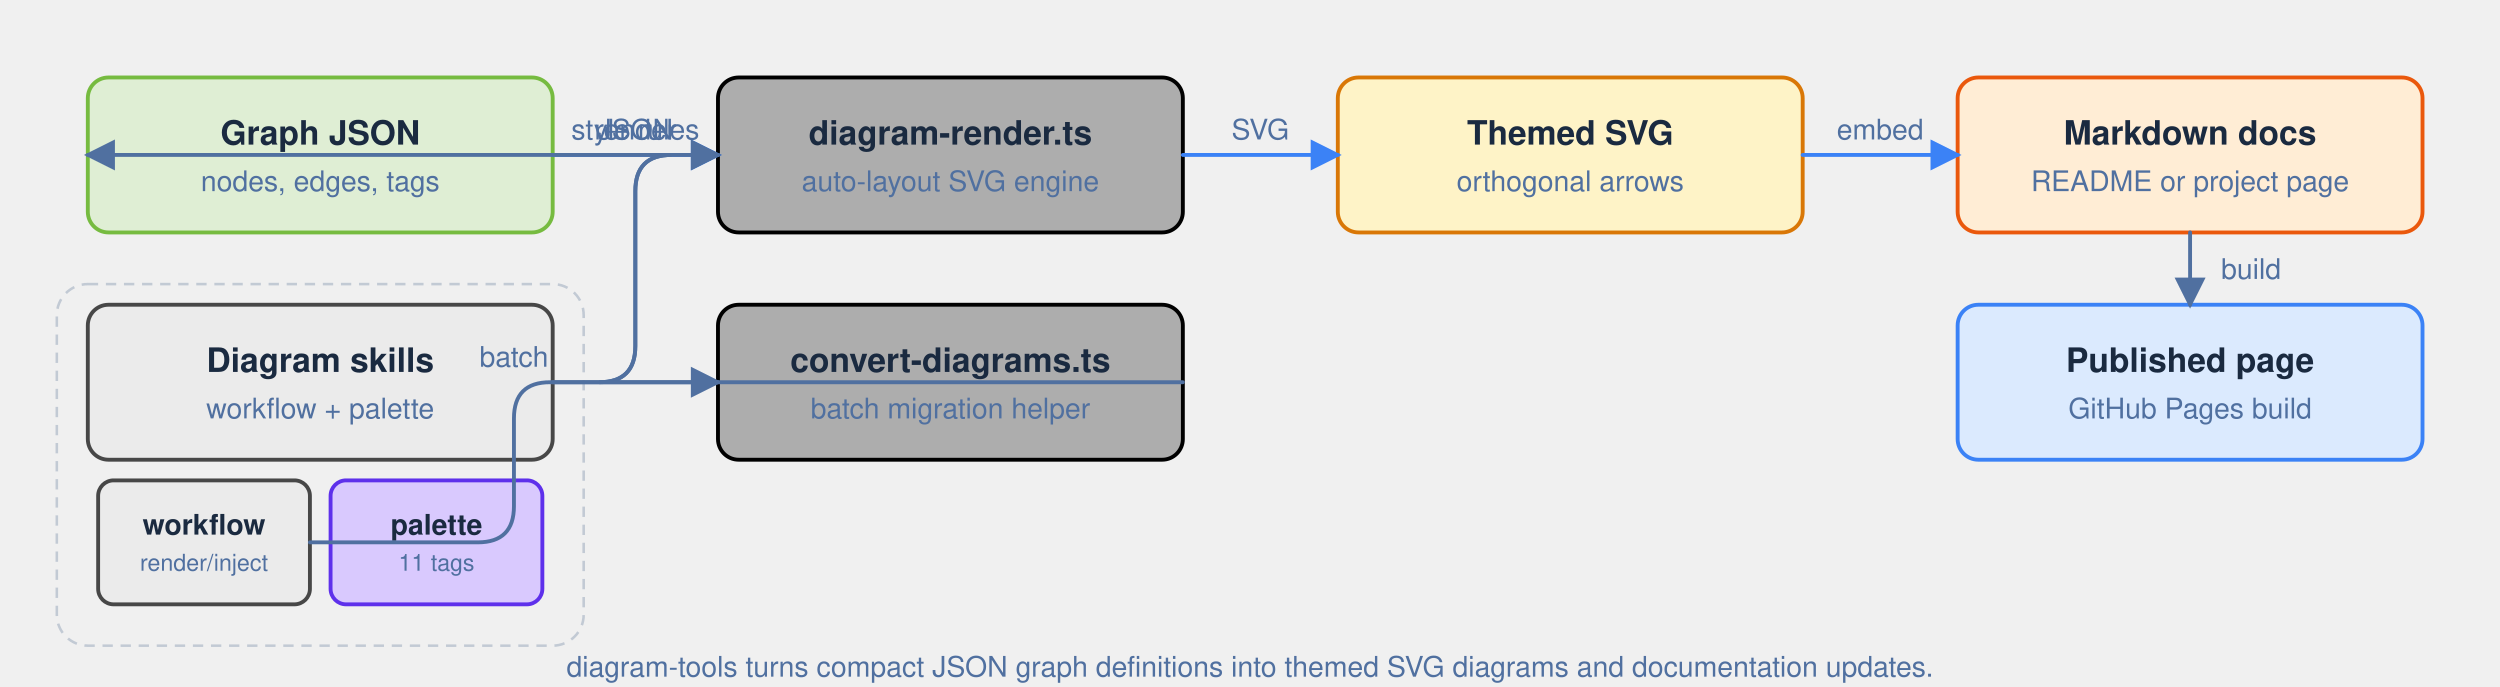
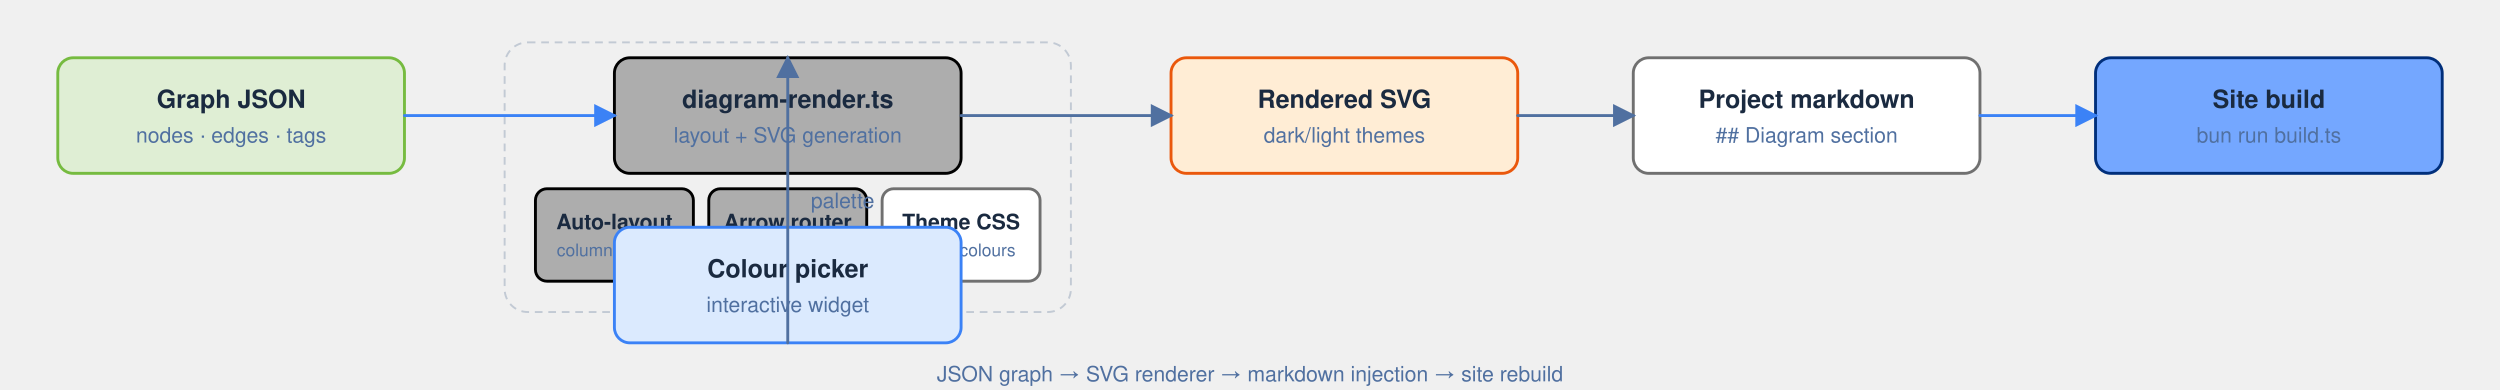
- <svg xmlns="http://www.w3.org/2000/svg" viewBox="0 0 968 266">
+ <svg xmlns="http://www.w3.org/2000/svg" viewBox="0 0 1298 202">
  <style>
    /* Default: light mode (for rsvg-convert and non-media-query agents) */
    .bg { fill: transparent; }
    .box { fill: #ffffff; stroke: #707070; stroke-width: 1.5; }
    .box-accent { fill: #dbeafe; stroke: #3b82f6; stroke-width: 1.5; }
    .box-green { fill: #74a7ff; stroke: #012f7b; stroke-width: 1.5; }
    .box-warm { fill: #fef3c7; stroke: #d97706; stroke-width: 1.5; }
    .box-purple { fill: #adadad; stroke: #000000; stroke-width: 1.5; }
    .box-teal { fill: #ebebeb; stroke: #474747; stroke-width: 1.5; }
    .box-slate { fill: #a7c6ff; stroke: #0042a9; stroke-width: 1.5; }
    .box-indigo { fill: #dfeed4; stroke: #4e7a27; stroke-width: 1.5; }
    .box-rose { fill: #dfeed4; stroke: #76bb40; stroke-width: 1.5; }
    .box-orange { fill: #ffedd5; stroke: #ea580c; stroke-width: 1.5; }
    .box-cyan { fill: #d9c9fe; stroke: #5e30eb; stroke-width: 1.5; }
    .label { fill: #1a2a40; }
    .sub { fill: #5070a0; }
    text { font-family: -apple-system, "Segoe UI", Helvetica, sans-serif; }
    .label { font-size: 13px; font-weight: 600; }
    .sub { font-size: 11px; }
    @media (prefers-color-scheme: dark) {
      .bg { fill: transparent; }
      .box { fill: #1a1e2a; stroke: #505050; }
      .box-accent { fill: #0d1e38; stroke: #2b5cb0; }
      .box-green { fill: #0a1a3a; stroke: #4a80d0; }
      .box-warm { fill: #221a10; stroke: #a06020; }
      .box-purple { fill: #222222; stroke: #666666; }
      .box-teal { fill: #1e1e1e; stroke: #666666; }
      .box-slate { fill: #0d1a38; stroke: #4a7ad0; }
      .box-indigo { fill: #1a2810; stroke: #5a8a30; }
      .box-rose { fill: #1a2810; stroke: #5aaa30; }
      .box-orange { fill: #2a1a08; stroke: #f97316; }
      .box-cyan { fill: #1a1030; stroke: #7040d0; }
      .label { fill: #d0daf0; }
      .sub { fill: #5070a0; }
    }
  </style>
  <defs>
    <marker id="ah" markerWidth="8" markerHeight="8" refX="7" refY="4" orient="auto">
      <path d="M0,0 L8,4 L0,8z" fill="#5070a0" stroke="none" />
    </marker>
    <marker id="ahs" markerWidth="8" markerHeight="8" refX="7" refY="4" orient="auto">
      <path d="M0,0 L8,4 L0,8z" fill="#3b82f6" stroke="none" />
    </marker>
  </defs>
-   <rect width="968" height="266" class="bg" rx="8" />
-   <rect x="34" y="30" width="180" height="60" rx="8" class="box-rose" />
-   <text x="124" y="56" text-anchor="middle" class="label">Graph JSON</text>
-   <text x="124" y="74" text-anchor="middle" class="sub">nodes, edges, tags</text>
-   <rect x="22" y="110" width="204" height="140" rx="12" fill="none" stroke="#94a3b8" stroke-width="1" stroke-dasharray="4 3" opacity="0.5" />
-   <rect x="34" y="118" width="180" height="60" rx="8" class="box-teal" />
-   <text x="124" y="144" text-anchor="middle" class="label">Diagram skills</text>
-   <text x="124" y="162" text-anchor="middle" class="sub">workflow + palette</text>
-   <rect x="38" y="186" width="82" height="48" rx="6" class="box-teal" />
-   <text x="79" y="207" text-anchor="middle" class="label" style="font-size:11px">workflow</text>
-   <text x="79" y="221" text-anchor="middle" class="sub" style="font-size:9px">render/inject</text>
-   <rect x="128" y="186" width="82" height="48" rx="6" class="box-cyan" />
-   <text x="169" y="207" text-anchor="middle" class="label" style="font-size:11px">palette</text>
-   <text x="169" y="221" text-anchor="middle" class="sub" style="font-size:9px">11 tags</text>
-   <rect x="278" y="30" width="180" height="60" rx="8" class="box-purple" />
-   <text x="368" y="56" text-anchor="middle" class="label">diagram-render.ts</text>
-   <text x="368" y="74" text-anchor="middle" class="sub">auto-layout SVG engine</text>
-   <rect x="278" y="118" width="180" height="60" rx="8" class="box-purple" />
-   <text x="368" y="144" text-anchor="middle" class="label">convert-diagrams.ts</text>
-   <text x="368" y="162" text-anchor="middle" class="sub">batch migration helper</text>
-   <rect x="518" y="30" width="180" height="60" rx="8" class="box-warm" />
-   <text x="608" y="56" text-anchor="middle" class="label">Themed SVG</text>
-   <text x="608" y="74" text-anchor="middle" class="sub">orthogonal arrows</text>
-   <rect x="758" y="30" width="180" height="60" rx="8" class="box-orange" />
-   <text x="848" y="56" text-anchor="middle" class="label">Markdown docs</text>
-   <text x="848" y="74" text-anchor="middle" class="sub">README or project page</text>
-   <rect x="758" y="118" width="180" height="60" rx="8" class="box-accent" />
-   <text x="848" y="144" text-anchor="middle" class="label">Published page</text>
-   <text x="848" y="162" text-anchor="middle" class="sub">GitHub Pages build</text>
-   <path d="M214,60 L278,60" fill="none" stroke="#3b82f6" stroke-width="1.5" stroke-linecap="round" marker-end="url(#ahs)" />
-   <text x="246" y="54" text-anchor="middle" class="sub">render</text>
-   <path d="M214,148 L232,148 Q246,148 246,134 L246,74 Q246,60 260,60 L278,60" fill="none" stroke="#5070a0" stroke-width="1.5" stroke-linecap="round" marker-end="url(#ah)" />
-   <text x="246" y="54" text-anchor="middle" class="sub">style rules</text>
-   <path d="M120,210 L185,210 Q199,210 199,196 L199,162 Q199,148 213,148 L278,148" fill="none" stroke="#5070a0" stroke-width="1.5" stroke-linecap="round" marker-end="url(#ah)" />
-   <text x="199" y="142" text-anchor="middle" class="sub">batch</text>
-   <path d="M458,148 L232,148 Q246,148 246,134 L246,74 Q246,60 260,60 L34,60" fill="none" stroke="#5070a0" stroke-width="1.5" stroke-linecap="round" marker-end="url(#ah)" />
-   <text x="246" y="54" text-anchor="middle" class="sub">JSON</text>
-   <path d="M458,60 L518,60" fill="none" stroke="#3b82f6" stroke-width="1.5" stroke-linecap="round" marker-end="url(#ahs)" />
-   <text x="488" y="54" text-anchor="middle" class="sub">SVG</text>
-   <path d="M698,60 L758,60" fill="none" stroke="#3b82f6" stroke-width="1.5" stroke-linecap="round" marker-end="url(#ahs)" />
-   <text x="728" y="54" text-anchor="middle" class="sub">embed</text>
-   <path d="M848,90 L848,118" fill="none" stroke="#5070a0" stroke-width="1.5" stroke-linecap="round" marker-end="url(#ah)" />
-   <text x="860" y="108" class="sub">build</text>
-   <text x="484" y="262" text-anchor="middle" class="sub">diagram-tools turns compact JSON graph definitions into themed SVG diagrams and documentation updates.</text>
+   <rect width="1298" height="202" class="bg" rx="8" />
+   <rect x="30" y="30" width="180" height="60" rx="8" class="box-rose" />
+   <text x="120" y="56" text-anchor="middle" class="label">Graph JSON</text>
+   <text x="120" y="74" text-anchor="middle" class="sub">nodes · edges · tags</text>
+   <rect x="262" y="22" width="294" height="140" rx="12" fill="none" stroke="#94a3b8" stroke-width="1" stroke-dasharray="4 3" opacity="0.5" />
+   <rect x="319" y="30" width="180" height="60" rx="8" class="box-purple" />
+   <text x="409" y="56" text-anchor="middle" class="label">diagram-render.ts</text>
+   <text x="409" y="74" text-anchor="middle" class="sub">layout + SVG generation</text>
+   <rect x="278" y="98" width="82" height="48" rx="6" class="box-purple" />
+   <text x="319" y="119" text-anchor="middle" class="label" style="font-size:11px">Auto-layout</text>
+   <text x="319" y="133" text-anchor="middle" class="sub" style="font-size:9px">columns · rows</text>
+   <rect x="368" y="98" width="82" height="48" rx="6" class="box-purple" />
+   <text x="409" y="119" text-anchor="middle" class="label" style="font-size:11px">Arrow router</text>
+   <text x="409" y="133" text-anchor="middle" class="sub" style="font-size:9px">orthogonal r=14</text>
+   <rect x="458" y="98" width="82" height="48" rx="6" class="box" />
+   <text x="499" y="119" text-anchor="middle" class="label" style="font-size:11px">Theme CSS</text>
+   <text x="499" y="133" text-anchor="middle" class="sub" style="font-size:9px">11 tag colours</text>
+   <rect x="319" y="118" width="180" height="60" rx="8" class="box-accent" />
+   <text x="409" y="144" text-anchor="middle" class="label">Colour picker</text>
+   <text x="409" y="162" text-anchor="middle" class="sub">interactive widget</text>
+   <rect x="608" y="30" width="180" height="60" rx="8" class="box-orange" />
+   <text x="698" y="56" text-anchor="middle" class="label">Rendered SVG</text>
+   <text x="698" y="74" text-anchor="middle" class="sub">dark/light themes</text>
+   <rect x="848" y="30" width="180" height="60" rx="8" class="box" />
+   <text x="938" y="56" text-anchor="middle" class="label">Project markdown</text>
+   <text x="938" y="74" text-anchor="middle" class="sub">## Diagram section</text>
+   <rect x="1088" y="30" width="180" height="60" rx="8" class="box-green" />
+   <text x="1178" y="56" text-anchor="middle" class="label">Site build</text>
+   <text x="1178" y="74" text-anchor="middle" class="sub">bun run build.ts</text>
+   <path d="M210,60 L319,60" fill="none" stroke="#3b82f6" stroke-width="1.5" stroke-linecap="round" marker-end="url(#ahs)" />
+   <path d="M499,60 L608,60" fill="none" stroke="#5070a0" stroke-width="1.5" stroke-linecap="round" marker-end="url(#ah)" />
+   <path d="M788,60 L848,60" fill="none" stroke="#5070a0" stroke-width="1.5" stroke-linecap="round" marker-end="url(#ah)" />
+   <path d="M1028,60 L1088,60" fill="none" stroke="#3b82f6" stroke-width="1.5" stroke-linecap="round" marker-end="url(#ahs)" />
+   <path d="M409,178 L409,30" fill="none" stroke="#5070a0" stroke-width="1.5" stroke-linecap="round" marker-end="url(#ah)" />
+   <text x="421" y="108" class="sub">palette</text>
+   <text x="649" y="198" text-anchor="middle" class="sub">JSON graph → SVG renderer → markdown injection → site rebuild</text>
</svg>
